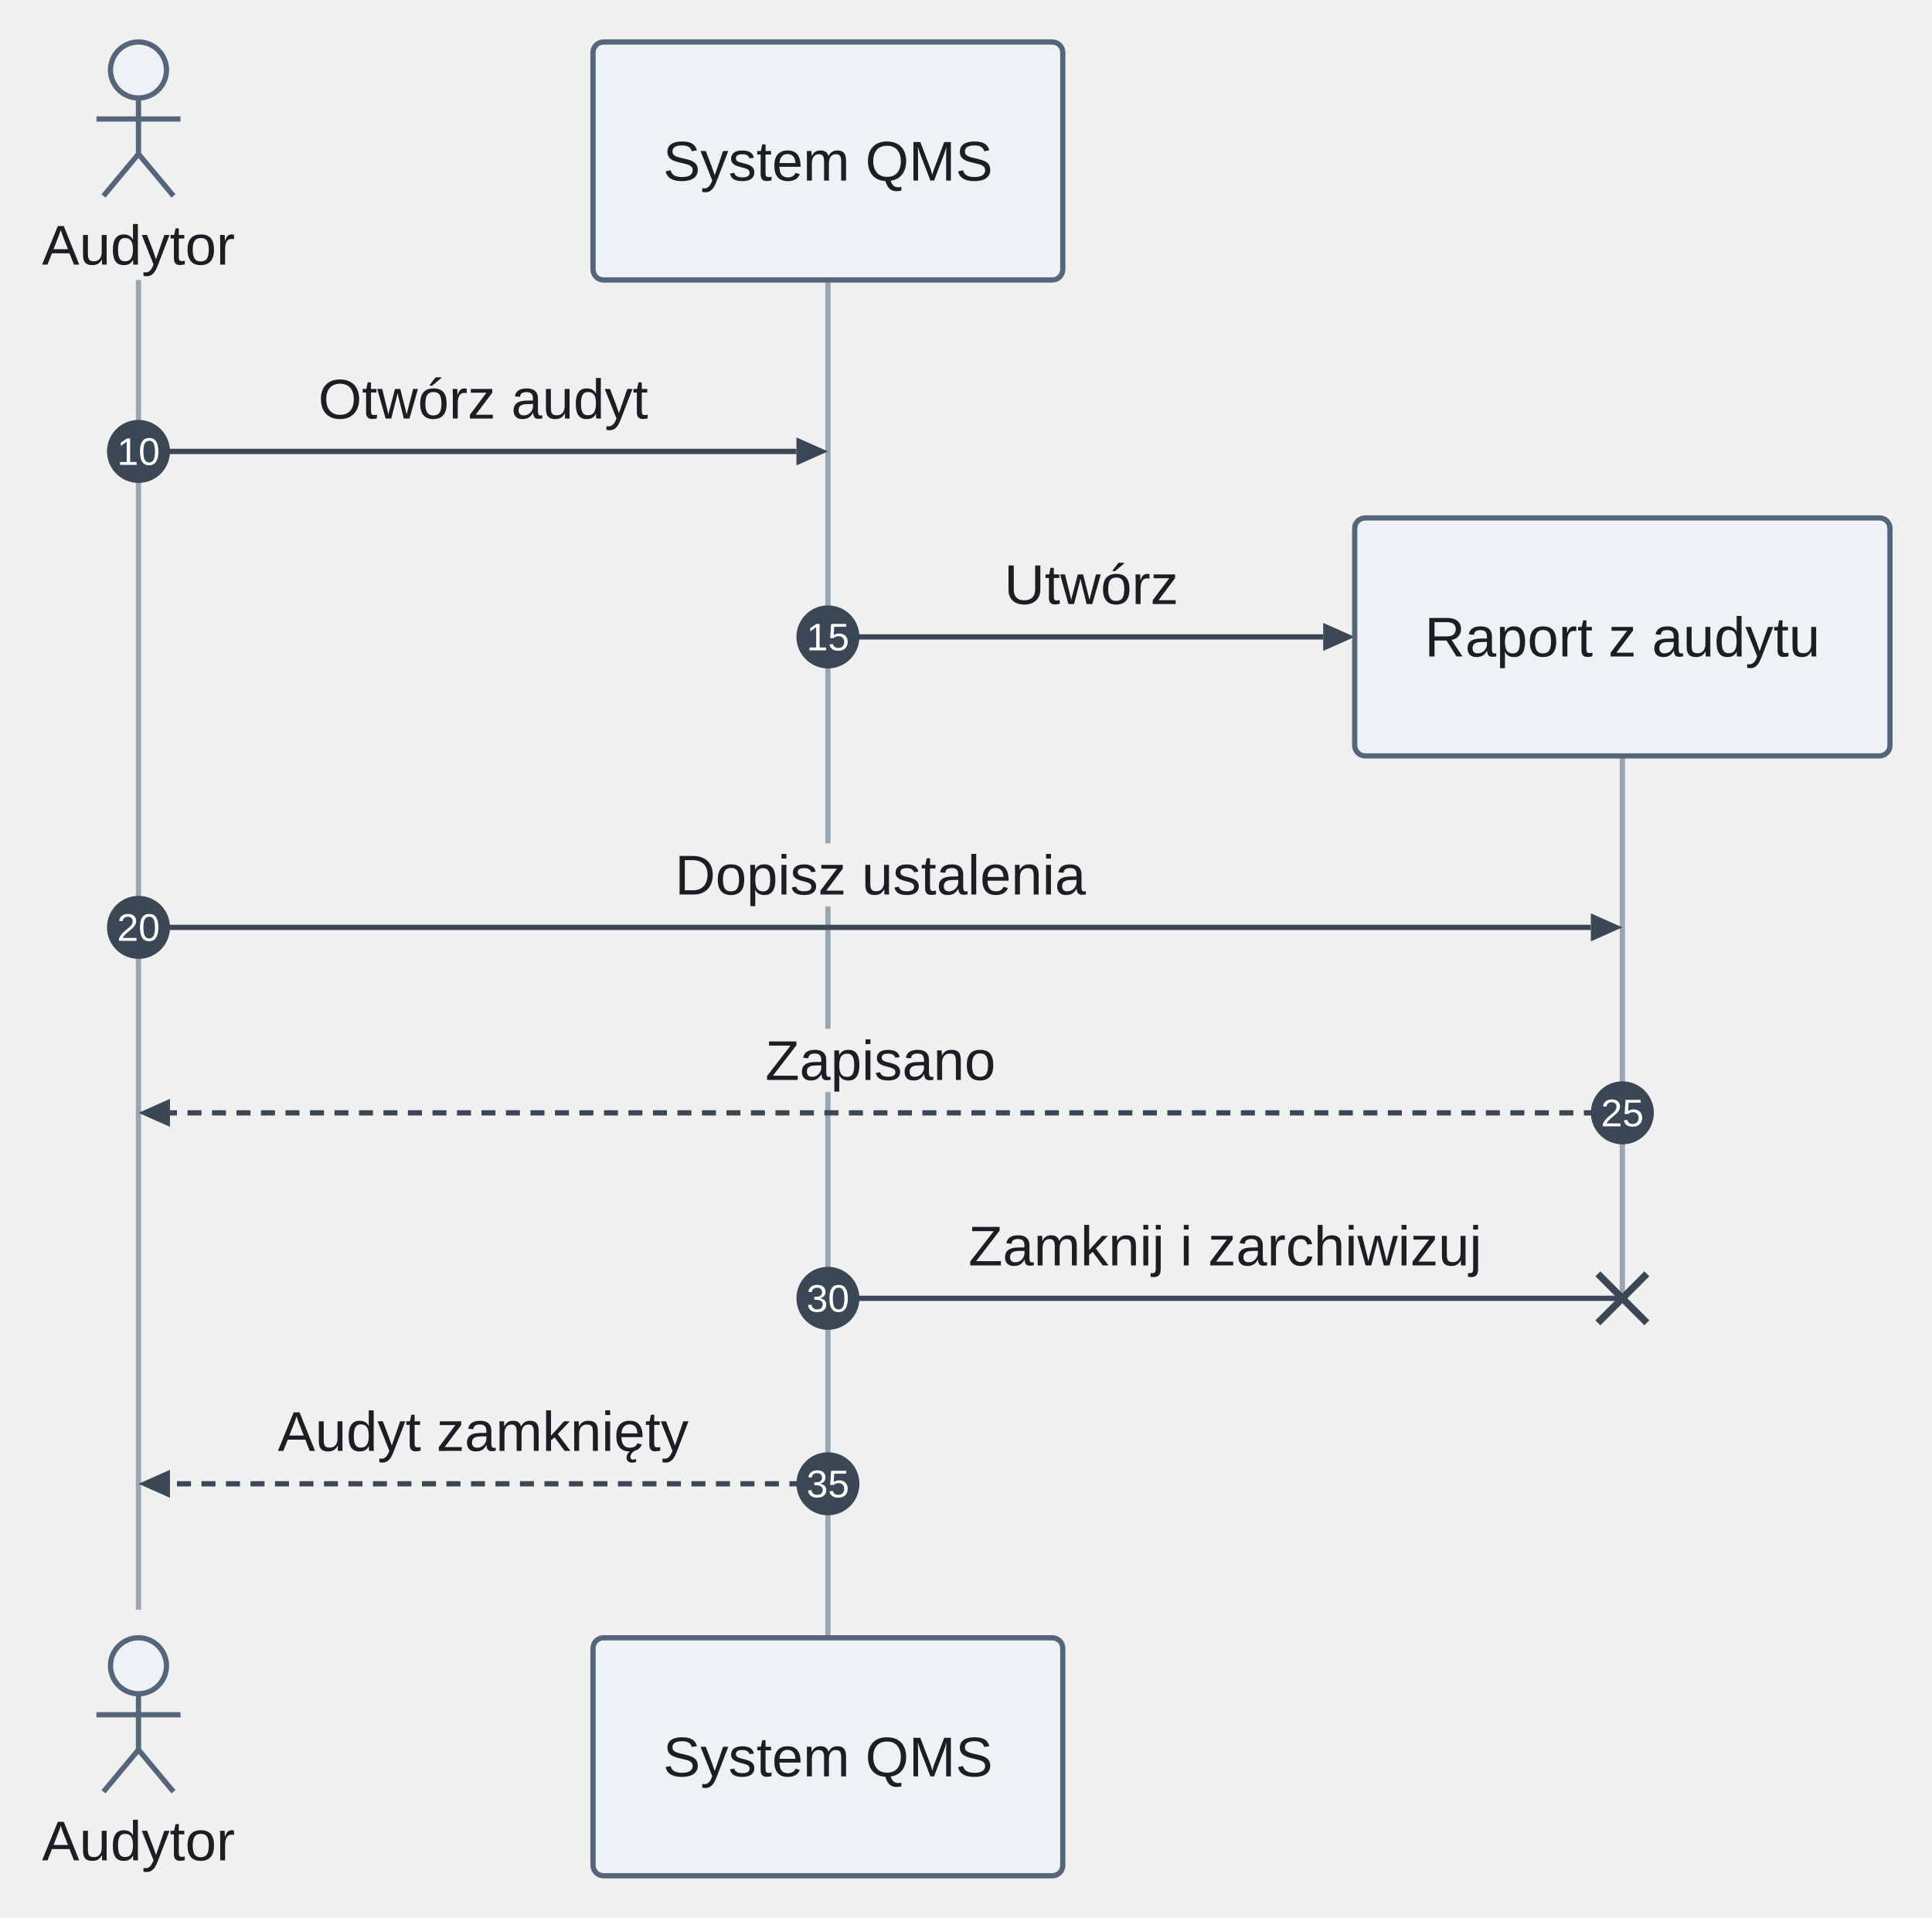
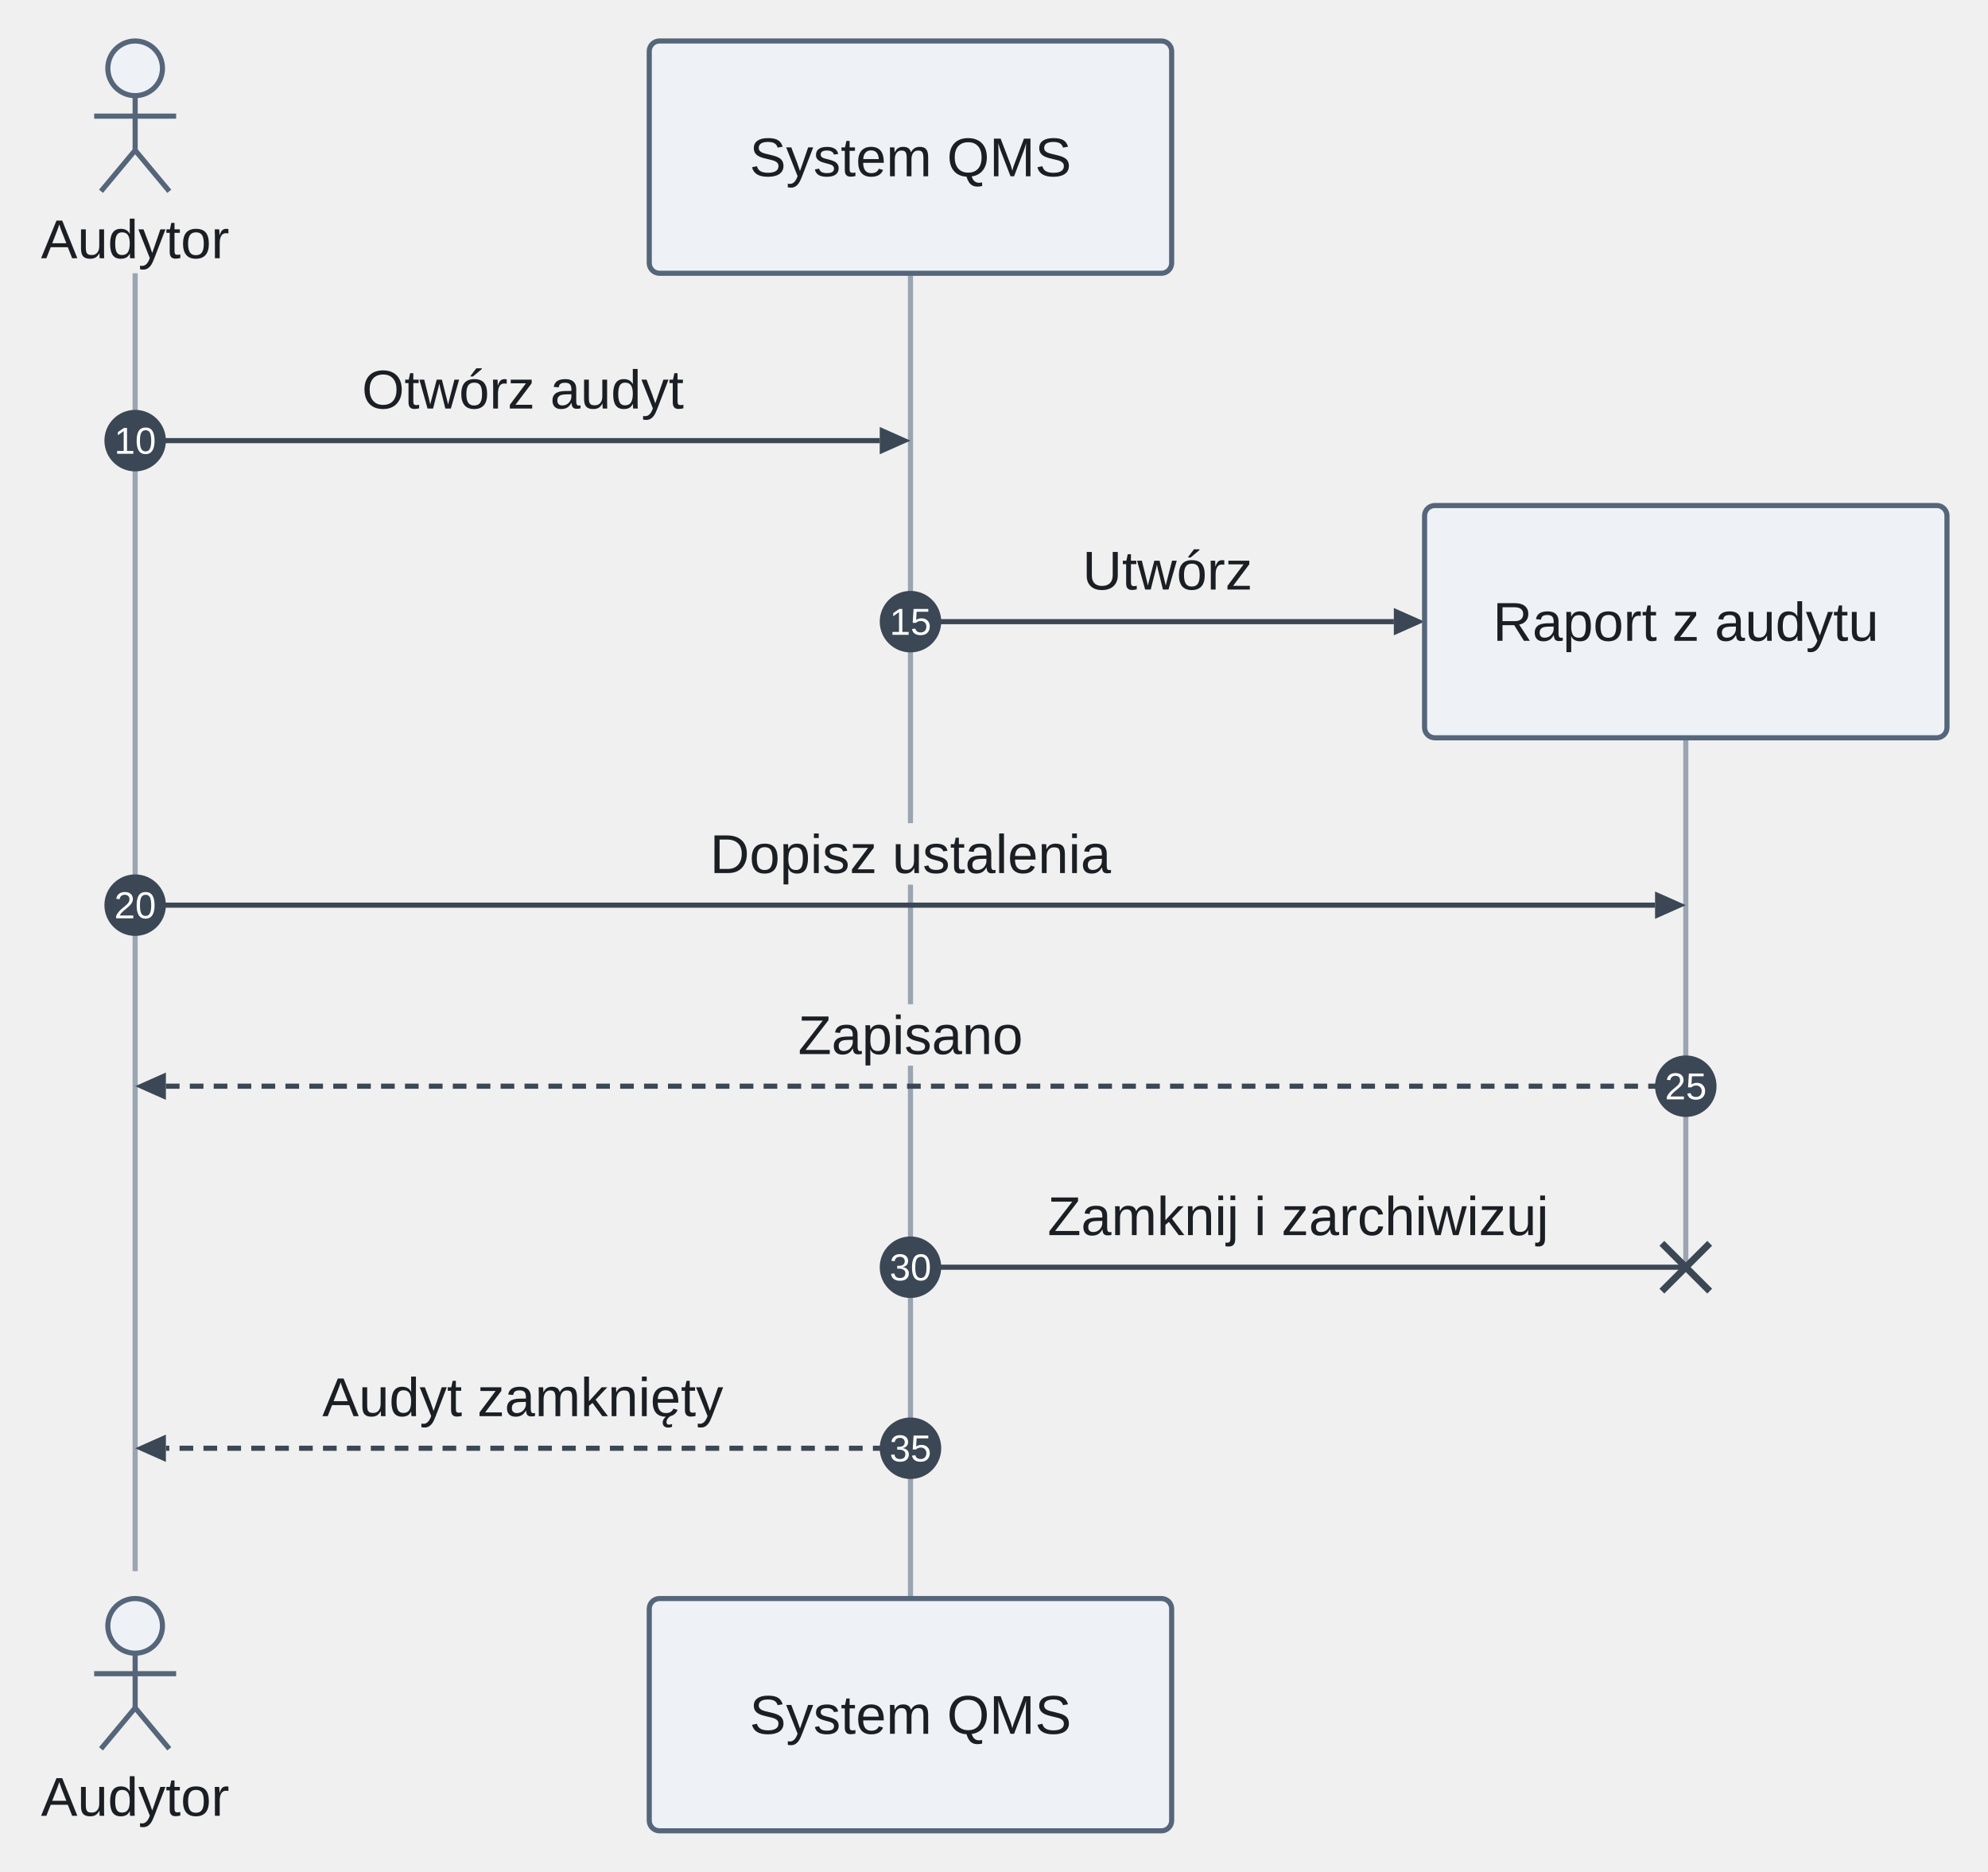
- <svg xmlns="http://www.w3.org/2000/svg" version="1.1" width="552.05" height="548" viewBox="-39.57 -12 552.05 548" role="img" font-family="Arimo, Arial, 'Liberation Sans', sans-serif" font-size="16">
+ <svg xmlns="http://www.w3.org/2000/svg" version="1.1" width="582.05" height="548" viewBox="-39.57 -12 582.05 548" role="img" font-family="Arimo, Arial, 'Liberation Sans', sans-serif" font-size="16">
  <defs>
-     <clipPath id="label-holes-34aef81a">
-       <path d="M-39.57 -12 L512.48 -12 L512.48 536 L-39.57 536 M150.3 229 L150.3 247 L273.7 247 L273.7 229 M176.09 282 L176.09 300 L247.91 300 L247.91 282" />
+     <clipPath id="label-holes-8e3f0da6">
+       <path d="M-39.57 -12 L542.48 -12 L542.48 536 L-39.57 536 M165.3 229 L165.3 247 L288.7 247 L288.7 229 M191.09 282 L191.09 300 L262.91 300 L262.91 282" />
    </clipPath>
  </defs>
  <line class="lifeline" x1="0" y1="68" x2="0" y2="448" fill="none" stroke="#9aa5b1" stroke-width="1.5" />
-   <g clip-path="url(#label-holes-34aef81a)">
-     <line class="lifeline" x1="197" y1="68" x2="197" y2="456" fill="none" stroke="#9aa5b1" stroke-width="1.5" />
+   <g clip-path="url(#label-holes-8e3f0da6)">
+     <line class="lifeline" x1="227" y1="68" x2="227" y2="456" fill="none" stroke="#9aa5b1" stroke-width="1.5" />
  </g>
-   <line class="lifeline" x1="424" y1="204" x2="424" y2="359" fill="none" stroke="#9aa5b1" stroke-width="1.5" />
+   <line class="lifeline" x1="454" y1="204" x2="454" y2="359" fill="none" stroke="#9aa5b1" stroke-width="1.5" />
  <circle class="actor" cx="0" cy="8" r="8" fill="#eef2f7" stroke="#55657a" stroke-width="1.5" />
  <line class="actor" x1="0" y1="16" x2="0" y2="32" fill="none" stroke="#55657a" stroke-width="1.5" />
  <line class="actor" x1="-12" y1="22" x2="12" y2="22" fill="none" stroke="#55657a" stroke-width="1.5" />
  <line class="actor" x1="0" y1="32" x2="-10" y2="44" fill="none" stroke="#55657a" stroke-width="1.5" />
  <line class="actor" x1="0" y1="32" x2="10" y2="44" fill="none" stroke="#55657a" stroke-width="1.5" />
-   <rect class="participant" x="129.88" y="0" width="134.23" height="68" rx="3" fill="#eef2f7" stroke="#55657a" stroke-width="1.5" />
-   <polygon class="arrowhead" points="197,117 188,113 188,121" fill="#3b4754" />
-   <line class="message" x1="0" y1="117" x2="188" y2="117" fill="none" stroke="#3b4754" stroke-width="1.5" />
-   <polygon class="arrowhead" points="347.52,170 338.52,166 338.52,174" fill="#3b4754" />
-   <line class="message" x1="197" y1="170" x2="338.52" y2="170" fill="none" stroke="#3b4754" stroke-width="1.5" />
-   <rect class="participant" x="347.52" y="136" width="152.95" height="68" rx="3" fill="#eef2f7" stroke="#55657a" stroke-width="1.5" />
-   <polygon class="arrowhead" points="424,253 415,249 415,257" fill="#3b4754" />
-   <line class="message" x1="0" y1="253" x2="415" y2="253" fill="none" stroke="#3b4754" stroke-width="1.5" />
+   <rect class="participant" x="150.52" y="0" width="152.95" height="68" rx="3" fill="#eef2f7" stroke="#55657a" stroke-width="1.5" />
+   <polygon class="arrowhead" points="227,117 218,113 218,121" fill="#3b4754" />
+   <line class="message" x1="0" y1="117" x2="218" y2="117" fill="none" stroke="#3b4754" stroke-width="1.5" />
+   <polygon class="arrowhead" points="377.52,170 368.52,166 368.52,174" fill="#3b4754" />
+   <line class="message" x1="227" y1="170" x2="368.52" y2="170" fill="none" stroke="#3b4754" stroke-width="1.5" />
+   <rect class="participant" x="377.52" y="136" width="152.95" height="68" rx="3" fill="#eef2f7" stroke="#55657a" stroke-width="1.5" />
+   <polygon class="arrowhead" points="454,253 445,249 445,257" fill="#3b4754" />
+   <line class="message" x1="0" y1="253" x2="445" y2="253" fill="none" stroke="#3b4754" stroke-width="1.5" />
  <polygon class="arrowhead" points="0,306 9,302 9,310" fill="#3b4754" />
-   <line class="message" x1="424" y1="306" x2="9" y2="306" fill="none" stroke="#3b4754" stroke-width="1.5" stroke-dasharray="4 3" />
-   <line class="message" x1="197" y1="359" x2="424" y2="359" fill="none" stroke="#3b4754" stroke-width="1.5" />
-   <line class="destroy" x1="417" y1="366" x2="431" y2="352" fill="none" stroke="#3b4754" stroke-width="2" />
-   <line class="destroy" x1="417" y1="352" x2="431" y2="366" fill="none" stroke="#3b4754" stroke-width="2" />
+   <line class="message" x1="454" y1="306" x2="9" y2="306" fill="none" stroke="#3b4754" stroke-width="1.5" stroke-dasharray="4 3" />
+   <line class="message" x1="227" y1="359" x2="454" y2="359" fill="none" stroke="#3b4754" stroke-width="1.5" />
+   <line class="destroy" x1="447" y1="366" x2="461" y2="352" fill="none" stroke="#3b4754" stroke-width="2" />
+   <line class="destroy" x1="447" y1="352" x2="461" y2="366" fill="none" stroke="#3b4754" stroke-width="2" />
  <polygon class="arrowhead" points="0,412 9,408 9,416" fill="#3b4754" />
-   <line class="message" x1="197" y1="412" x2="9" y2="412" fill="none" stroke="#3b4754" stroke-width="1.5" stroke-dasharray="4 3" />
+   <line class="message" x1="227" y1="412" x2="9" y2="412" fill="none" stroke="#3b4754" stroke-width="1.5" stroke-dasharray="4 3" />
  <circle class="actor" cx="0" cy="464" r="8" fill="#eef2f7" stroke="#55657a" stroke-width="1.5" />
  <line class="actor" x1="0" y1="472" x2="0" y2="488" fill="none" stroke="#55657a" stroke-width="1.5" />
  <line class="actor" x1="-12" y1="478" x2="12" y2="478" fill="none" stroke="#55657a" stroke-width="1.5" />
  <line class="actor" x1="0" y1="488" x2="-10" y2="500" fill="none" stroke="#55657a" stroke-width="1.5" />
  <line class="actor" x1="0" y1="488" x2="10" y2="500" fill="none" stroke="#55657a" stroke-width="1.5" />
-   <rect class="participant" x="129.88" y="456" width="134.23" height="68" rx="3" fill="#eef2f7" stroke="#55657a" stroke-width="1.5" />
+   <rect class="participant" x="150.52" y="456" width="152.95" height="68" rx="3" fill="#eef2f7" stroke="#55657a" stroke-width="1.5" />
  <text class="participant-label" x="0" y="63.6" text-anchor="middle" fill="#1b1f24">Audytor</text>
-   <text class="participant-label" x="197" y="39.6" text-anchor="middle" fill="#1b1f24">System QMS</text>
-   <text class="message-label" x="98.5" y="107.6" text-anchor="middle" fill="#1b1f24">Otwórz audyt</text>
+   <text class="participant-label" x="227" y="39.6" text-anchor="middle" fill="#1b1f24">System QMS</text>
+   <text class="message-label" x="113.5" y="107.6" text-anchor="middle" fill="#1b1f24">Otwórz audyt</text>
  <circle class="sequence-number" cx="0" cy="117" r="9" fill="#3b4754" />
  <text class="sequence-number" x="0" y="120.85" text-anchor="middle" font-size="11" fill="#ffffff">10</text>
-   <text class="message-label" x="272.26" y="160.6" text-anchor="middle" fill="#1b1f24">Utwórz</text>
-   <circle class="sequence-number" cx="197" cy="170" r="9" fill="#3b4754" />
-   <text class="sequence-number" x="197" y="173.85" text-anchor="middle" font-size="11" fill="#ffffff">15</text>
-   <text class="participant-label" x="424" y="175.6" text-anchor="middle" fill="#1b1f24">Raport z audytu</text>
-   <text class="message-label" x="212" y="243.6" text-anchor="middle" fill="#1b1f24">Dopisz ustalenia</text>
+   <text class="message-label" x="302.26" y="160.6" text-anchor="middle" fill="#1b1f24">Utwórz</text>
+   <circle class="sequence-number" cx="227" cy="170" r="9" fill="#3b4754" />
+   <text class="sequence-number" x="227" y="173.85" text-anchor="middle" font-size="11" fill="#ffffff">15</text>
+   <text class="participant-label" x="454" y="175.6" text-anchor="middle" fill="#1b1f24">Raport z audytu</text>
+   <text class="message-label" x="227" y="243.6" text-anchor="middle" fill="#1b1f24">Dopisz ustalenia</text>
  <circle class="sequence-number" cx="0" cy="253" r="9" fill="#3b4754" />
  <text class="sequence-number" x="0" y="256.85" text-anchor="middle" font-size="11" fill="#ffffff">20</text>
-   <text class="message-label" x="212" y="296.6" text-anchor="middle" fill="#1b1f24">Zapisano</text>
-   <circle class="sequence-number" cx="424" cy="306" r="9" fill="#3b4754" />
-   <text class="sequence-number" x="424" y="309.85" text-anchor="middle" font-size="11" fill="#ffffff">25</text>
-   <text class="message-label" x="310.5" y="349.6" text-anchor="middle" fill="#1b1f24">Zamknij i zarchiwizuj</text>
-   <circle class="sequence-number" cx="197" cy="359" r="9" fill="#3b4754" />
-   <text class="sequence-number" x="197" y="362.85" text-anchor="middle" font-size="11" fill="#ffffff">30</text>
-   <text class="message-label" x="98.5" y="402.6" text-anchor="middle" fill="#1b1f24">Audyt zamknięty</text>
-   <circle class="sequence-number" cx="197" cy="412" r="9" fill="#3b4754" />
-   <text class="sequence-number" x="197" y="415.85" text-anchor="middle" font-size="11" fill="#ffffff">35</text>
+   <text class="message-label" x="227" y="296.6" text-anchor="middle" fill="#1b1f24">Zapisano</text>
+   <circle class="sequence-number" cx="454" cy="306" r="9" fill="#3b4754" />
+   <text class="sequence-number" x="454" y="309.85" text-anchor="middle" font-size="11" fill="#ffffff">25</text>
+   <text class="message-label" x="340.5" y="349.6" text-anchor="middle" fill="#1b1f24">Zamknij i zarchiwizuj</text>
+   <circle class="sequence-number" cx="227" cy="359" r="9" fill="#3b4754" />
+   <text class="sequence-number" x="227" y="362.85" text-anchor="middle" font-size="11" fill="#ffffff">30</text>
+   <text class="message-label" x="113.5" y="402.6" text-anchor="middle" fill="#1b1f24">Audyt zamknięty</text>
+   <circle class="sequence-number" cx="227" cy="412" r="9" fill="#3b4754" />
+   <text class="sequence-number" x="227" y="415.85" text-anchor="middle" font-size="11" fill="#ffffff">35</text>
  <text class="participant-label" x="0" y="519.6" text-anchor="middle" fill="#1b1f24">Audytor</text>
-   <text class="participant-label" x="197" y="495.6" text-anchor="middle" fill="#1b1f24">System QMS</text>
+   <text class="participant-label" x="227" y="495.6" text-anchor="middle" fill="#1b1f24">System QMS</text>
</svg>
